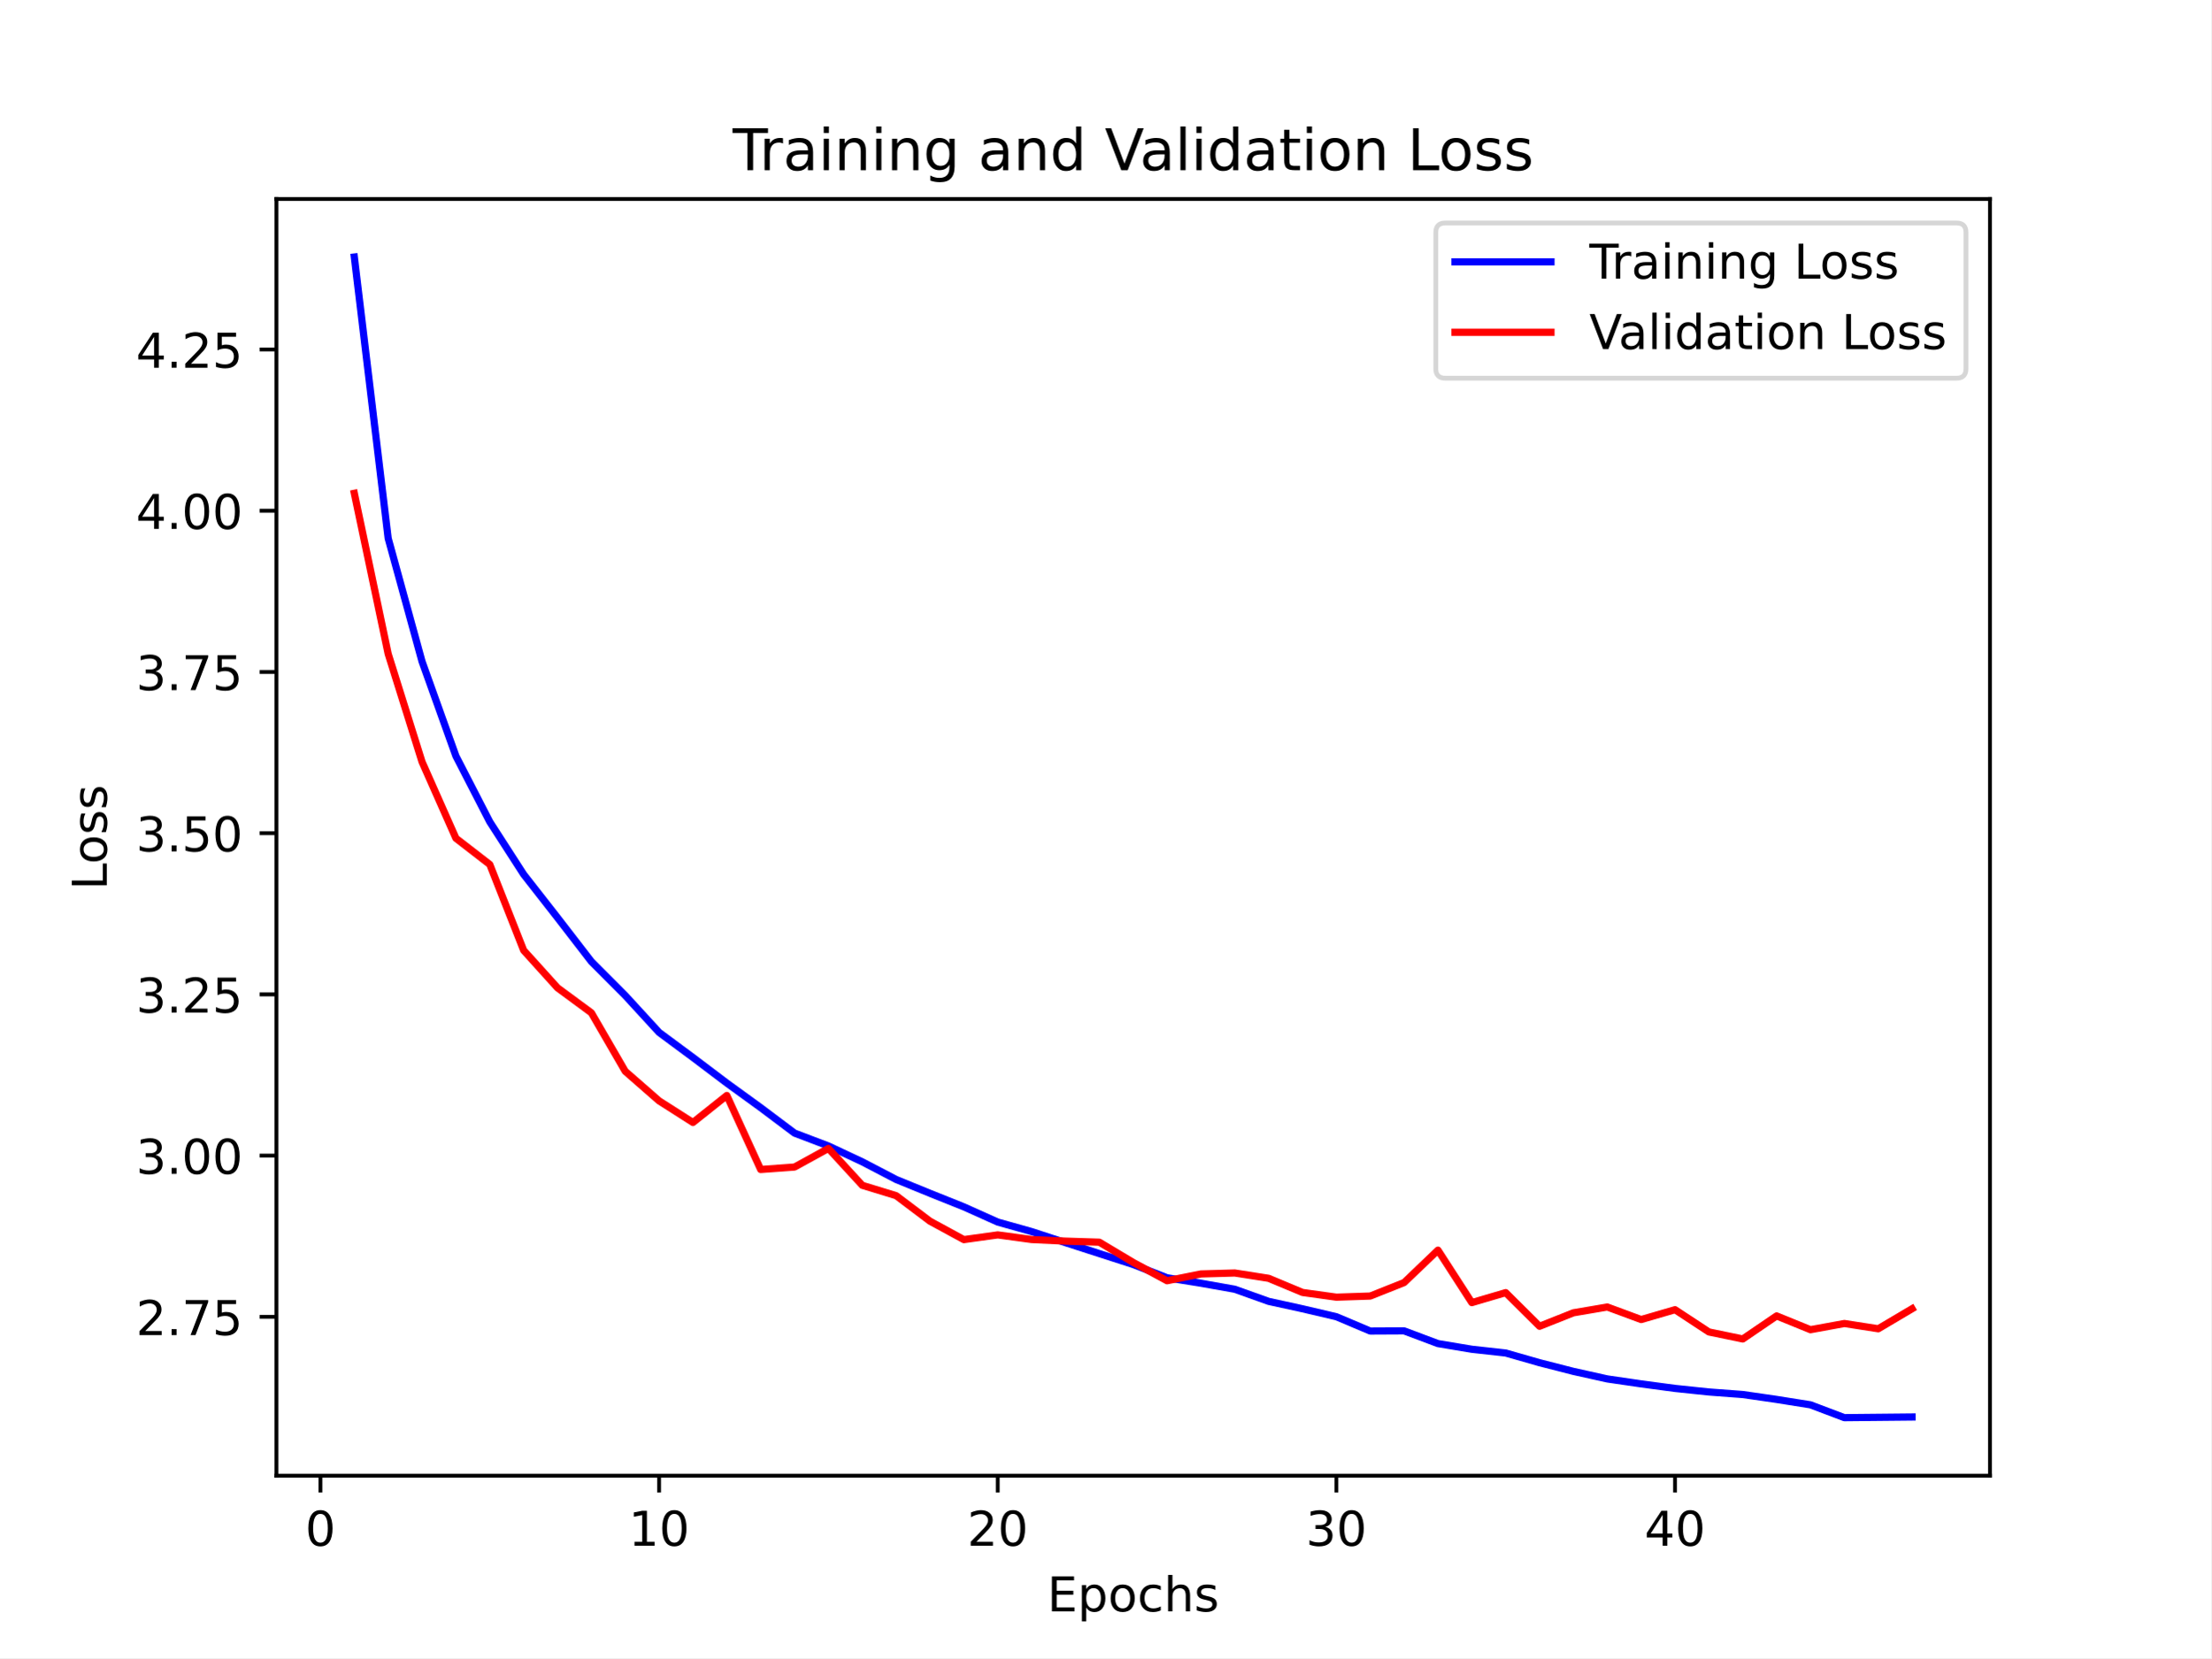
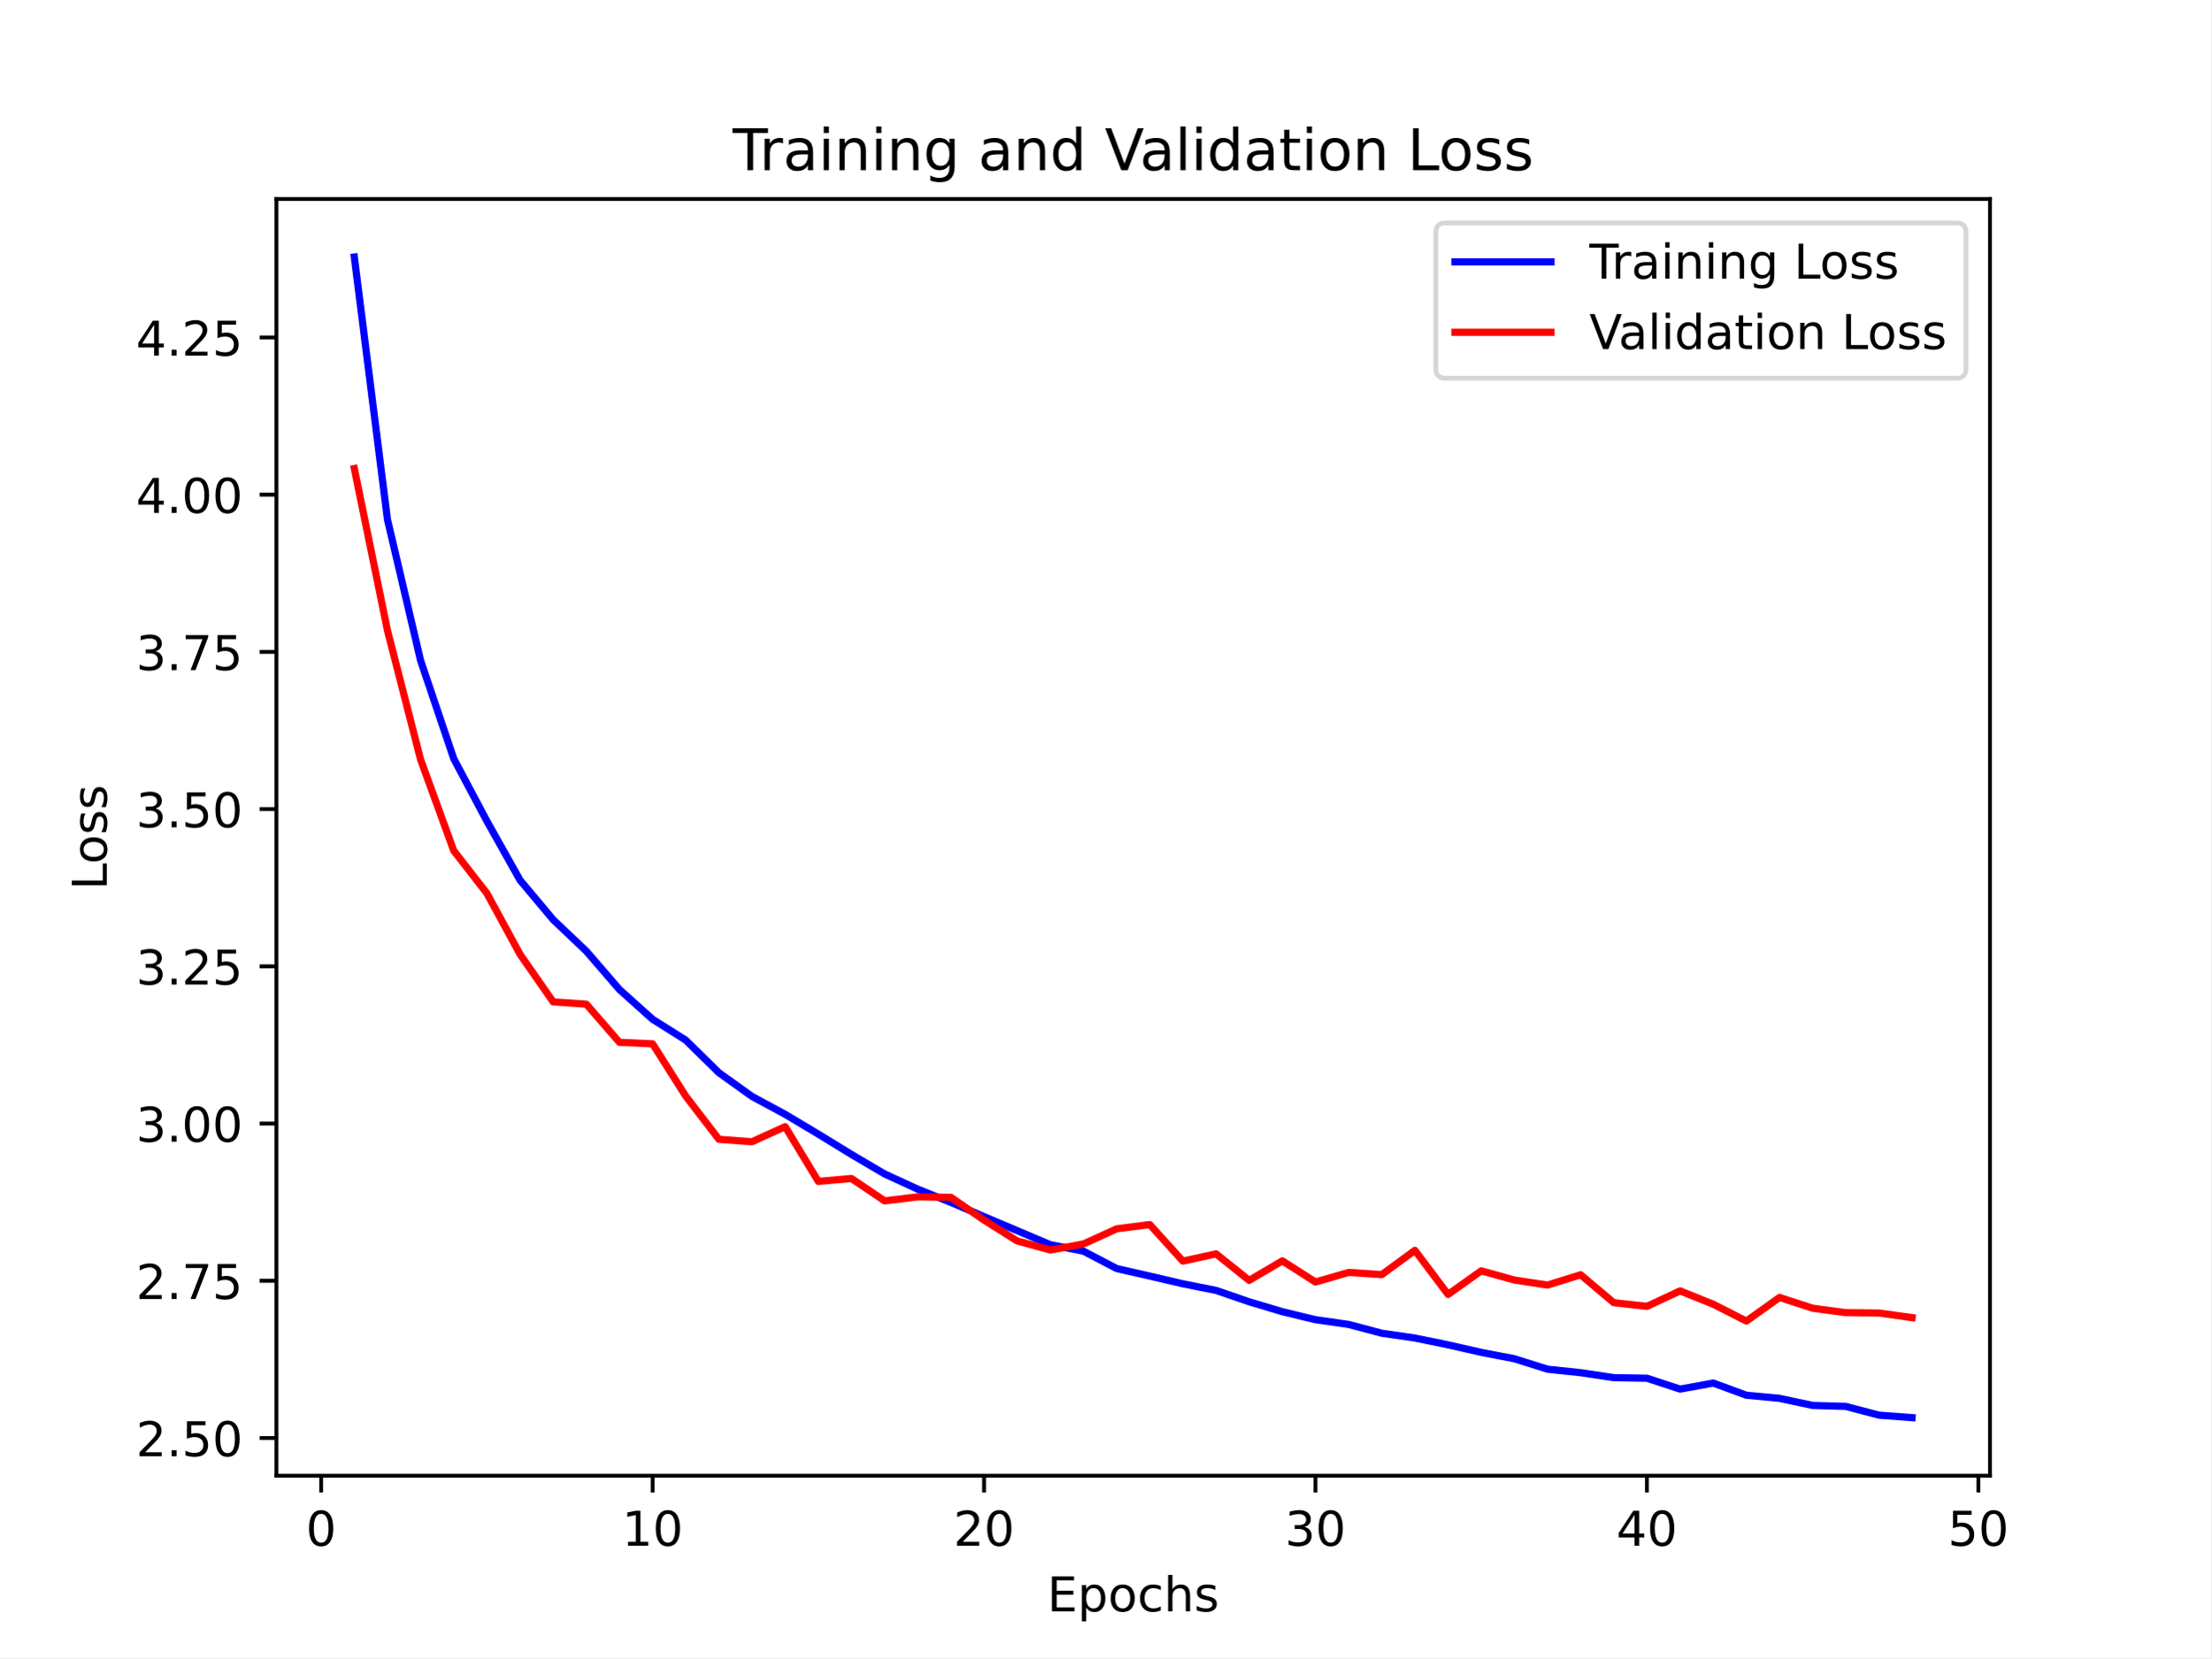
<svg xmlns="http://www.w3.org/2000/svg" xmlns:xlink="http://www.w3.org/1999/xlink" width="460.8pt" height="345.6pt" viewBox="0 0 460.8 345.6" version="1.1">
  <defs>
    <style type="text/css">*{stroke-linejoin: round; stroke-linecap: butt}</style>
  </defs>
  <g id="figure_1">
    <g id="patch_1">
      <path d="M 0 345.6  L 460.8 345.6  L 460.8 0  L 0 0  z " style="fill: #ffffff" />
    </g>
    <g id="axes_1">
      <g id="patch_2">
        <path d="M 57.6 307.584  L 414.72 307.584  L 414.72 41.472  L 57.6 41.472  z " style="fill: #ffffff" />
      </g>
      <g id="matplotlib.axis_1">
        <g id="xtick_1">
          <g id="line2d_1">
            <defs>
-               <path id="ma2f4d59354" d="M 0 0  L 0 3.5  " style="stroke: #000000; stroke-width: 0.8" />
+               <path id="m592bc072b8" d="M 0 0  L 0 3.5  " style="stroke: #000000; stroke-width: 0.8" />
            </defs>
            <g>
-               <use xlink:href="#ma2f4d59354" x="66.775" y="307.584" style="stroke: #000000; stroke-width: 0.8" />
+               <use xlink:href="#m592bc072b8" x="66.925" y="307.584" style="stroke: #000000; stroke-width: 0.8" />
            </g>
          </g>
          <g id="text_1">
-             <g transform="translate(63.59377 322.1824) scale(0.1 -0.1)">
+             <g transform="translate(63.74393 322.1824) scale(0.1 -0.1)">
              <defs>
                <path id="DejaVuSans-30" d="M 2034 4250  Q 1547 4250 1301 3770  Q 1056 3291 1056 2328  Q 1056 1369 1301 889  Q 1547 409 2034 409  Q 2525 409 2770 889  Q 3016 1369 3016 2328  Q 3016 3291 2770 3770  Q 2525 4250 2034 4250  z M 2034 4750  Q 2819 4750 3233 4129  Q 3647 3509 3647 2328  Q 3647 1150 3233 529  Q 2819 -91 2034 -91  Q 1250 -91 836 529  Q 422 1150 422 2328  Q 422 3509 836 4129  Q 1250 4750 2034 4750  z " transform="scale(0.015625)" />
              </defs>
              <use xlink:href="#DejaVuSans-30" />
            </g>
          </g>
        </g>
        <g id="xtick_2">
          <g id="line2d_2">
            <g>
-               <use xlink:href="#ma2f4d59354" x="137.352" y="307.584" style="stroke: #000000; stroke-width: 0.8" />
+               <use xlink:href="#m592bc072b8" x="136.001" y="307.584" style="stroke: #000000; stroke-width: 0.8" />
            </g>
          </g>
          <g id="text_2">
-             <g transform="translate(130.9896 322.1824) scale(0.1 -0.1)">
+             <g transform="translate(129.6381 322.1824) scale(0.1 -0.1)">
              <defs>
                <path id="DejaVuSans-31" d="M 794 531  L 1825 531  L 1825 4091  L 703 3866  L 703 4441  L 1819 4666  L 2450 4666  L 2450 531  L 3481 531  L 3481 0  L 794 0  L 794 531  z " transform="scale(0.015625)" />
              </defs>
              <use xlink:href="#DejaVuSans-31" />
              <use xlink:href="#DejaVuSans-30" x="63.623" />
            </g>
          </g>
        </g>
        <g id="xtick_3">
          <g id="line2d_3">
            <g>
-               <use xlink:href="#ma2f4d59354" x="207.929" y="307.584" style="stroke: #000000; stroke-width: 0.8" />
+               <use xlink:href="#m592bc072b8" x="205.076" y="307.584" style="stroke: #000000; stroke-width: 0.8" />
            </g>
          </g>
          <g id="text_3">
-             <g transform="translate(201.5667 322.1824) scale(0.1 -0.1)">
+             <g transform="translate(198.7136 322.1824) scale(0.1 -0.1)">
              <defs>
                <path id="DejaVuSans-32" d="M 1228 531  L 3431 531  L 3431 0  L 469 0  L 469 531  Q 828 903 1448 1529  Q 2069 2156 2228 2338  Q 2531 2678 2651 2914  Q 2772 3150 2772 3378  Q 2772 3750 2511 3984  Q 2250 4219 1831 4219  Q 1534 4219 1204 4116  Q 875 4013 500 3803  L 500 4441  Q 881 4594 1212 4672  Q 1544 4750 1819 4750  Q 2544 4750 2975 4387  Q 3406 4025 3406 3419  Q 3406 3131 3298 2873  Q 3191 2616 2906 2266  Q 2828 2175 2409 1742  Q 1991 1309 1228 531  z " transform="scale(0.015625)" />
              </defs>
              <use xlink:href="#DejaVuSans-32" />
              <use xlink:href="#DejaVuSans-30" x="63.623" />
            </g>
          </g>
        </g>
        <g id="xtick_4">
          <g id="line2d_4">
            <g>
-               <use xlink:href="#ma2f4d59354" x="278.506" y="307.584" style="stroke: #000000; stroke-width: 0.8" />
+               <use xlink:href="#m592bc072b8" x="274.151" y="307.584" style="stroke: #000000; stroke-width: 0.8" />
            </g>
          </g>
          <g id="text_4">
-             <g transform="translate(272.1437 322.1824) scale(0.1 -0.1)">
+             <g transform="translate(267.789 322.1824) scale(0.1 -0.1)">
              <defs>
                <path id="DejaVuSans-33" d="M 2597 2516  Q 3050 2419 3304 2112  Q 3559 1806 3559 1356  Q 3559 666 3084 287  Q 2609 -91 1734 -91  Q 1441 -91 1130 -33  Q 819 25 488 141  L 488 750  Q 750 597 1062 519  Q 1375 441 1716 441  Q 2309 441 2620 675  Q 2931 909 2931 1356  Q 2931 1769 2642 2001  Q 2353 2234 1838 2234  L 1294 2234  L 1294 2753  L 1863 2753  Q 2328 2753 2575 2939  Q 2822 3125 2822 3475  Q 2822 3834 2567 4026  Q 2313 4219 1838 4219  Q 1578 4219 1281 4162  Q 984 4106 628 3988  L 628 4550  Q 988 4650 1302 4700  Q 1616 4750 1894 4750  Q 2613 4750 3031 4423  Q 3450 4097 3450 3541  Q 3450 3153 3228 2886  Q 3006 2619 2597 2516  z " transform="scale(0.015625)" />
              </defs>
              <use xlink:href="#DejaVuSans-33" />
              <use xlink:href="#DejaVuSans-30" x="63.623" />
            </g>
          </g>
        </g>
        <g id="xtick_5">
          <g id="line2d_5">
            <g>
-               <use xlink:href="#ma2f4d59354" x="349.083" y="307.584" style="stroke: #000000; stroke-width: 0.8" />
+               <use xlink:href="#m592bc072b8" x="343.227" y="307.584" style="stroke: #000000; stroke-width: 0.8" />
            </g>
          </g>
          <g id="text_5">
-             <g transform="translate(342.7208 322.1824) scale(0.1 -0.1)">
+             <g transform="translate(336.8644 322.1824) scale(0.1 -0.1)">
              <defs>
                <path id="DejaVuSans-34" d="M 2419 4116  L 825 1625  L 2419 1625  L 2419 4116  z M 2253 4666  L 3047 4666  L 3047 1625  L 3713 1625  L 3713 1100  L 3047 1100  L 3047 0  L 2419 0  L 2419 1100  L 313 1100  L 313 1709  L 2253 4666  z " transform="scale(0.015625)" />
              </defs>
              <use xlink:href="#DejaVuSans-34" />
              <use xlink:href="#DejaVuSans-30" x="63.623" />
            </g>
          </g>
        </g>
-         <g id="text_6">
+         <g id="xtick_6">
+           <g id="line2d_6">
+             <g>
+               <use xlink:href="#m592bc072b8" x="412.302" y="307.584" style="stroke: #000000; stroke-width: 0.8" />
+             </g>
+           </g>
+           <g id="text_6">
+             <g transform="translate(405.9399 322.1824) scale(0.1 -0.1)">
+               <defs>
+                 <path id="DejaVuSans-35" d="M 691 4666  L 3169 4666  L 3169 4134  L 1269 4134  L 1269 2991  Q 1406 3038 1543 3061  Q 1681 3084 1819 3084  Q 2600 3084 3056 2656  Q 3513 2228 3513 1497  Q 3513 744 3044 326  Q 2575 -91 1722 -91  Q 1428 -91 1123 -41  Q 819 9 494 109  L 494 744  Q 775 591 1075 516  Q 1375 441 1709 441  Q 2250 441 2565 725  Q 2881 1009 2881 1497  Q 2881 1984 2565 2268  Q 2250 2553 1709 2553  Q 1456 2553 1204 2497  Q 953 2441 691 2322  L 691 4666  z " transform="scale(0.015625)" />
+               </defs>
+               <use xlink:href="#DejaVuSans-35" />
+               <use xlink:href="#DejaVuSans-30" x="63.623" />
+             </g>
+           </g>
+         </g>
+         <g id="text_7">
          <g transform="translate(218.2444 335.8606) scale(0.1 -0.1)">
            <defs>
              <path id="DejaVuSans-45" d="M 628 4666  L 3578 4666  L 3578 4134  L 1259 4134  L 1259 2753  L 3481 2753  L 3481 2222  L 1259 2222  L 1259 531  L 3634 531  L 3634 0  L 628 0  L 628 4666  z " transform="scale(0.015625)" />
              <path id="DejaVuSans-70" d="M 1159 525  L 1159 -1331  L 581 -1331  L 581 3500  L 1159 3500  L 1159 2969  Q 1341 3281 1617 3432  Q 1894 3584 2278 3584  Q 2916 3584 3314 3078  Q 3713 2572 3713 1747  Q 3713 922 3314 415  Q 2916 -91 2278 -91  Q 1894 -91 1617 61  Q 1341 213 1159 525  z M 3116 1747  Q 3116 2381 2855 2742  Q 2594 3103 2138 3103  Q 1681 3103 1420 2742  Q 1159 2381 1159 1747  Q 1159 1113 1420 752  Q 1681 391 2138 391  Q 2594 391 2855 752  Q 3116 1113 3116 1747  z " transform="scale(0.015625)" />
              <path id="DejaVuSans-6f" d="M 1959 3097  Q 1497 3097 1228 2736  Q 959 2375 959 1747  Q 959 1119 1226 758  Q 1494 397 1959 397  Q 2419 397 2687 759  Q 2956 1122 2956 1747  Q 2956 2369 2687 2733  Q 2419 3097 1959 3097  z M 1959 3584  Q 2709 3584 3137 3096  Q 3566 2609 3566 1747  Q 3566 888 3137 398  Q 2709 -91 1959 -91  Q 1206 -91 779 398  Q 353 888 353 1747  Q 353 2609 779 3096  Q 1206 3584 1959 3584  z " transform="scale(0.015625)" />
              <path id="DejaVuSans-63" d="M 3122 3366  L 3122 2828  Q 2878 2963 2633 3030  Q 2388 3097 2138 3097  Q 1578 3097 1268 2742  Q 959 2388 959 1747  Q 959 1106 1268 751  Q 1578 397 2138 397  Q 2388 397 2633 464  Q 2878 531 3122 666  L 3122 134  Q 2881 22 2623 -34  Q 2366 -91 2075 -91  Q 1284 -91 818 406  Q 353 903 353 1747  Q 353 2603 823 3093  Q 1294 3584 2113 3584  Q 2378 3584 2631 3529  Q 2884 3475 3122 3366  z " transform="scale(0.015625)" />
              <path id="DejaVuSans-68" d="M 3513 2113  L 3513 0  L 2938 0  L 2938 2094  Q 2938 2591 2744 2837  Q 2550 3084 2163 3084  Q 1697 3084 1428 2787  Q 1159 2491 1159 1978  L 1159 0  L 581 0  L 581 4863  L 1159 4863  L 1159 2956  Q 1366 3272 1645 3428  Q 1925 3584 2291 3584  Q 2894 3584 3203 3211  Q 3513 2838 3513 2113  z " transform="scale(0.015625)" />
              <path id="DejaVuSans-73" d="M 2834 3397  L 2834 2853  Q 2591 2978 2328 3040  Q 2066 3103 1784 3103  Q 1356 3103 1142 2972  Q 928 2841 928 2578  Q 928 2378 1081 2264  Q 1234 2150 1697 2047  L 1894 2003  Q 2506 1872 2764 1633  Q 3022 1394 3022 966  Q 3022 478 2636 193  Q 2250 -91 1575 -91  Q 1294 -91 989 -36  Q 684 19 347 128  L 347 722  Q 666 556 975 473  Q 1284 391 1588 391  Q 1994 391 2212 530  Q 2431 669 2431 922  Q 2431 1156 2273 1281  Q 2116 1406 1581 1522  L 1381 1569  Q 847 1681 609 1914  Q 372 2147 372 2553  Q 372 3047 722 3315  Q 1072 3584 1716 3584  Q 2034 3584 2315 3537  Q 2597 3491 2834 3397  z " transform="scale(0.015625)" />
            </defs>
            <use xlink:href="#DejaVuSans-45" />
            <use xlink:href="#DejaVuSans-70" x="63.184" />
            <use xlink:href="#DejaVuSans-6f" x="126.66" />
            <use xlink:href="#DejaVuSans-63" x="187.842" />
            <use xlink:href="#DejaVuSans-68" x="242.822" />
            <use xlink:href="#DejaVuSans-73" x="306.201" />
          </g>
        </g>
      </g>
      <g id="matplotlib.axis_2">
        <g id="ytick_1">
-           <g id="line2d_6">
+           <g id="line2d_7">
            <defs>
-               <path id="m8e734dcac0" d="M 0 0  L -3.5 0  " style="stroke: #000000; stroke-width: 0.8" />
+               <path id="m5f5de2d498" d="M 0 0  L -3.5 0  " style="stroke: #000000; stroke-width: 0.8" />
            </defs>
            <g>
-               <use xlink:href="#m8e734dcac0" x="57.6" y="274.474" style="stroke: #000000; stroke-width: 0.8" />
-             </g>
-           </g>
-           <g id="text_7">
-             <g transform="translate(28.33438 278.2737) scale(0.1 -0.1)">
+               <use xlink:href="#m5f5de2d498" x="57.6" y="299.728" style="stroke: #000000; stroke-width: 0.8" />
+             </g>
+           </g>
+           <g id="text_8">
+             <g transform="translate(28.33438 303.5274) scale(0.1 -0.1)">
              <defs>
                <path id="DejaVuSans-2e" d="M 684 794  L 1344 794  L 1344 0  L 684 0  L 684 794  z " transform="scale(0.015625)" />
+               </defs>
+               <use xlink:href="#DejaVuSans-32" />
+               <use xlink:href="#DejaVuSans-2e" x="63.623" />
+               <use xlink:href="#DejaVuSans-35" x="95.41" />
+               <use xlink:href="#DejaVuSans-30" x="159.033" />
+             </g>
+           </g>
+         </g>
+         <g id="ytick_2">
+           <g id="line2d_8">
+             <g>
+               <use xlink:href="#m5f5de2d498" x="57.6" y="266.956" style="stroke: #000000; stroke-width: 0.8" />
+             </g>
+           </g>
+           <g id="text_9">
+             <g transform="translate(28.33438 270.7554) scale(0.1 -0.1)">
+               <defs>
                <path id="DejaVuSans-37" d="M 525 4666  L 3525 4666  L 3525 4397  L 1831 0  L 1172 0  L 2766 4134  L 525 4134  L 525 4666  z " transform="scale(0.015625)" />
-                 <path id="DejaVuSans-35" d="M 691 4666  L 3169 4666  L 3169 4134  L 1269 4134  L 1269 2991  Q 1406 3038 1543 3061  Q 1681 3084 1819 3084  Q 2600 3084 3056 2656  Q 3513 2228 3513 1497  Q 3513 744 3044 326  Q 2575 -91 1722 -91  Q 1428 -91 1123 -41  Q 819 9 494 109  L 494 744  Q 775 591 1075 516  Q 1375 441 1709 441  Q 2250 441 2565 725  Q 2881 1009 2881 1497  Q 2881 1984 2565 2268  Q 2250 2553 1709 2553  Q 1456 2553 1204 2497  Q 953 2441 691 2322  L 691 4666  z " transform="scale(0.015625)" />
              </defs>
              <use xlink:href="#DejaVuSans-32" />
              <use xlink:href="#DejaVuSans-2e" x="63.623" />
              <use xlink:href="#DejaVuSans-37" x="95.41" />
              <use xlink:href="#DejaVuSans-35" x="159.033" />
            </g>
          </g>
        </g>
-         <g id="ytick_2">
-           <g id="line2d_7">
-             <g>
-               <use xlink:href="#m8e734dcac0" x="57.6" y="240.868" style="stroke: #000000; stroke-width: 0.8" />
-             </g>
-           </g>
-           <g id="text_8">
-             <g transform="translate(28.33438 244.6671) scale(0.1 -0.1)">
+         <g id="ytick_3">
+           <g id="line2d_9">
+             <g>
+               <use xlink:href="#m5f5de2d498" x="57.6" y="234.184" style="stroke: #000000; stroke-width: 0.8" />
+             </g>
+           </g>
+           <g id="text_10">
+             <g transform="translate(28.33438 237.9835) scale(0.1 -0.1)">
              <use xlink:href="#DejaVuSans-33" />
              <use xlink:href="#DejaVuSans-2e" x="63.623" />
              <use xlink:href="#DejaVuSans-30" x="95.41" />
              <use xlink:href="#DejaVuSans-30" x="159.033" />
            </g>
          </g>
        </g>
-         <g id="ytick_3">
-           <g id="line2d_8">
-             <g>
-               <use xlink:href="#m8e734dcac0" x="57.6" y="207.261" style="stroke: #000000; stroke-width: 0.8" />
-             </g>
-           </g>
-           <g id="text_9">
-             <g transform="translate(28.33438 211.0606) scale(0.1 -0.1)">
+         <g id="ytick_4">
+           <g id="line2d_10">
+             <g>
+               <use xlink:href="#m5f5de2d498" x="57.6" y="201.412" style="stroke: #000000; stroke-width: 0.8" />
+             </g>
+           </g>
+           <g id="text_11">
+             <g transform="translate(28.33438 205.2115) scale(0.1 -0.1)">
              <use xlink:href="#DejaVuSans-33" />
              <use xlink:href="#DejaVuSans-2e" x="63.623" />
              <use xlink:href="#DejaVuSans-32" x="95.41" />
              <use xlink:href="#DejaVuSans-35" x="159.033" />
            </g>
          </g>
        </g>
-         <g id="ytick_4">
-           <g id="line2d_9">
-             <g>
-               <use xlink:href="#m8e734dcac0" x="57.6" y="173.655" style="stroke: #000000; stroke-width: 0.8" />
-             </g>
-           </g>
-           <g id="text_10">
-             <g transform="translate(28.33438 177.454) scale(0.1 -0.1)">
+         <g id="ytick_5">
+           <g id="line2d_11">
+             <g>
+               <use xlink:href="#m5f5de2d498" x="57.6" y="168.64" style="stroke: #000000; stroke-width: 0.8" />
+             </g>
+           </g>
+           <g id="text_12">
+             <g transform="translate(28.33438 172.4396) scale(0.1 -0.1)">
              <use xlink:href="#DejaVuSans-33" />
              <use xlink:href="#DejaVuSans-2e" x="63.623" />
              <use xlink:href="#DejaVuSans-35" x="95.41" />
              <use xlink:href="#DejaVuSans-30" x="159.033" />
            </g>
          </g>
        </g>
-         <g id="ytick_5">
-           <g id="line2d_10">
-             <g>
-               <use xlink:href="#m8e734dcac0" x="57.6" y="140.048" style="stroke: #000000; stroke-width: 0.8" />
-             </g>
-           </g>
-           <g id="text_11">
-             <g transform="translate(28.33438 143.8474) scale(0.1 -0.1)">
+         <g id="ytick_6">
+           <g id="line2d_12">
+             <g>
+               <use xlink:href="#m5f5de2d498" x="57.6" y="135.868" style="stroke: #000000; stroke-width: 0.8" />
+             </g>
+           </g>
+           <g id="text_13">
+             <g transform="translate(28.33438 139.6677) scale(0.1 -0.1)">
              <use xlink:href="#DejaVuSans-33" />
              <use xlink:href="#DejaVuSans-2e" x="63.623" />
              <use xlink:href="#DejaVuSans-37" x="95.41" />
              <use xlink:href="#DejaVuSans-35" x="159.033" />
            </g>
          </g>
        </g>
-         <g id="ytick_6">
-           <g id="line2d_11">
-             <g>
-               <use xlink:href="#m8e734dcac0" x="57.6" y="106.442" style="stroke: #000000; stroke-width: 0.8" />
-             </g>
-           </g>
-           <g id="text_12">
-             <g transform="translate(28.33438 110.2409) scale(0.1 -0.1)">
+         <g id="ytick_7">
+           <g id="line2d_13">
+             <g>
+               <use xlink:href="#m5f5de2d498" x="57.6" y="103.097" style="stroke: #000000; stroke-width: 0.8" />
+             </g>
+           </g>
+           <g id="text_14">
+             <g transform="translate(28.33438 106.8957) scale(0.1 -0.1)">
              <use xlink:href="#DejaVuSans-34" />
              <use xlink:href="#DejaVuSans-2e" x="63.623" />
              <use xlink:href="#DejaVuSans-30" x="95.41" />
              <use xlink:href="#DejaVuSans-30" x="159.033" />
            </g>
          </g>
        </g>
-         <g id="ytick_7">
-           <g id="line2d_12">
-             <g>
-               <use xlink:href="#m8e734dcac0" x="57.6" y="72.835" style="stroke: #000000; stroke-width: 0.8" />
-             </g>
-           </g>
-           <g id="text_13">
-             <g transform="translate(28.33438 76.63429) scale(0.1 -0.1)">
+         <g id="ytick_8">
+           <g id="line2d_14">
+             <g>
+               <use xlink:href="#m5f5de2d498" x="57.6" y="70.325" style="stroke: #000000; stroke-width: 0.8" />
+             </g>
+           </g>
+           <g id="text_15">
+             <g transform="translate(28.33438 74.12379) scale(0.1 -0.1)">
              <use xlink:href="#DejaVuSans-34" />
              <use xlink:href="#DejaVuSans-2e" x="63.623" />
              <use xlink:href="#DejaVuSans-32" x="95.41" />
              <use xlink:href="#DejaVuSans-35" x="159.033" />
            </g>
          </g>
        </g>
-         <g id="text_14">
+         <g id="text_16">
          <g transform="translate(22.25469 185.4952) rotate(-90) scale(0.1 -0.1)">
            <defs>
              <path id="DejaVuSans-4c" d="M 628 4666  L 1259 4666  L 1259 531  L 3531 531  L 3531 0  L 628 0  L 628 4666  z " transform="scale(0.015625)" />
            </defs>
            <use xlink:href="#DejaVuSans-4c" />
            <use xlink:href="#DejaVuSans-6f" x="53.963" />
            <use xlink:href="#DejaVuSans-73" x="115.145" />
            <use xlink:href="#DejaVuSans-73" x="167.244" />
          </g>
        </g>
      </g>
-       <g id="line2d_13">
-         <path d="M 73.833 53.568  L 80.89 112.194  L 87.948 137.878  L 95.006 157.584  L 102.064 171.292  L 109.121 182.242  L 116.179 191.269  L 123.237 200.419  L 130.294 207.495  L 137.352 215.187  L 144.41 220.416  L 151.468 225.752  L 158.525 230.873  L 165.583 236.176  L 172.641 238.858  L 179.698 242.164  L 186.756 245.843  L 193.814 248.727  L 200.871 251.554  L 207.929 254.721  L 214.987 256.702  L 222.045 259.013  L 229.102 261.292  L 236.16 263.568  L 243.218 266.334  L 250.275 267.47  L 257.333 268.725  L 264.391 271.249  L 271.449 272.795  L 278.506 274.452  L 285.564 277.436  L 292.622 277.401  L 299.679 280.052  L 306.737 281.232  L 313.795 282.015  L 320.852 284.038  L 327.91 285.845  L 334.968 287.415  L 342.026 288.449  L 349.083 289.396  L 356.141 290.136  L 363.199 290.664  L 370.256 291.689  L 377.314 292.816  L 384.372 295.488  L 391.43 295.418  L 398.487 295.348  " clip-path="url(#p9760caf624)" style="fill: none; stroke: #0000ff; stroke-width: 1.5; stroke-linecap: square" />
-       </g>
-       <g id="line2d_14">
-         <path d="M 73.833 102.818  L 80.89 136.279  L 87.948 158.795  L 95.006 174.716  L 102.064 180.179  L 109.121 198.077  L 116.179 205.895  L 123.237 211.101  L 130.294 223.289  L 137.352 229.458  L 144.41 233.961  L 151.468 228.337  L 158.525 243.766  L 165.583 243.252  L 172.641 239.371  L 179.698 247.058  L 186.756 249.215  L 193.814 254.543  L 200.871 258.38  L 207.929 257.396  L 214.987 258.358  L 222.045 258.693  L 229.102 258.918  L 236.16 263.135  L 243.218 266.95  L 250.275 265.537  L 257.333 265.335  L 264.391 266.445  L 271.449 269.392  L 278.506 270.378  L 285.564 270.14  L 292.622 267.333  L 299.679 260.575  L 306.737 271.508  L 313.795 269.427  L 320.852 276.437  L 327.91 273.632  L 334.968 272.425  L 342.026 275.038  L 349.083 272.985  L 356.141 277.623  L 363.199 279.09  L 370.256 274.281  L 377.314 277.159  L 384.372 275.86  L 391.43 276.965  L 398.487 272.785  " clip-path="url(#p9760caf624)" style="fill: none; stroke: #ff0000; stroke-width: 1.5; stroke-linecap: square" />
+       <g id="line2d_15">
+         <path d="M 73.833 53.568  L 80.74 108.282  L 87.648 137.683  L 94.555 158.135  L 101.463 171.147  L 108.37 183.445  L 115.278 191.692  L 122.186 198.252  L 129.093 206.255  L 136.001 212.451  L 142.908 216.803  L 149.816 223.59  L 156.723 228.541  L 163.631 232.263  L 170.538 236.391  L 177.446 240.627  L 184.353 244.689  L 191.261 247.868  L 198.169 250.628  L 205.076 253.583  L 211.984 256.509  L 218.891 259.444  L 225.799 260.789  L 232.706 264.406  L 239.614 265.98  L 246.521 267.592  L 253.429 268.966  L 260.336 271.342  L 267.244 273.405  L 274.151 275.074  L 281.059 276.057  L 287.967 277.892  L 294.874 278.891  L 301.782 280.308  L 308.689 281.881  L 315.597 283.211  L 322.504 285.382  L 329.412 286.118  L 336.319 287.147  L 343.227 287.268  L 350.134 289.536  L 357.042 288.276  L 363.95 290.816  L 370.857 291.467  L 377.765 292.943  L 384.672 293.148  L 391.58 294.967  L 398.487 295.488  " clip-path="url(#p984e0b5a69)" style="fill: none; stroke: #0000ff; stroke-width: 1.5; stroke-linecap: square" />
+       </g>
+       <g id="line2d_16">
+         <path d="M 73.833 97.66  L 80.74 131.391  L 87.648 158.322  L 94.555 177.311  L 101.463 186.194  L 108.37 198.903  L 115.278 208.827  L 122.186 209.295  L 129.093 217.261  L 136.001 217.568  L 142.908 228.476  L 149.816 237.468  L 156.723 237.972  L 163.631 234.834  L 170.538 246.244  L 177.446 245.634  L 184.353 250.307  L 191.261 249.466  L 198.169 249.564  L 205.076 254.309  L 211.984 258.657  L 218.891 260.543  L 225.799 259.285  L 232.706 256.136  L 239.614 255.237  L 246.521 262.866  L 253.429 261.345  L 260.336 266.87  L 267.244 262.804  L 274.151 267.219  L 281.059 265.22  L 287.967 265.676  L 294.874 260.615  L 301.782 269.802  L 308.689 264.887  L 315.597 266.801  L 322.504 267.855  L 329.412 265.705  L 336.319 271.528  L 343.227 272.292  L 350.134 269.065  L 357.042 271.843  L 363.95 275.358  L 370.857 270.435  L 377.765 272.676  L 384.672 273.602  L 391.58 273.678  L 398.487 274.642  " clip-path="url(#p984e0b5a69)" style="fill: none; stroke: #ff0000; stroke-width: 1.5; stroke-linecap: square" />
      </g>
      <g id="patch_3">
        <path d="M 57.6 307.584  L 57.6 41.472  " style="fill: none; stroke: #000000; stroke-width: 0.8; stroke-linejoin: miter; stroke-linecap: square" />
      </g>
      <g id="patch_4">
        <path d="M 414.72 307.584  L 414.72 41.472  " style="fill: none; stroke: #000000; stroke-width: 0.8; stroke-linejoin: miter; stroke-linecap: square" />
      </g>
      <g id="patch_5">
        <path d="M 57.6 307.584  L 414.72 307.584  " style="fill: none; stroke: #000000; stroke-width: 0.8; stroke-linejoin: miter; stroke-linecap: square" />
      </g>
      <g id="patch_6">
        <path d="M 57.6 41.472  L 414.72 41.472  " style="fill: none; stroke: #000000; stroke-width: 0.8; stroke-linejoin: miter; stroke-linecap: square" />
      </g>
-       <g id="text_15">
+       <g id="text_17">
        <g transform="translate(152.6906 35.472) scale(0.12 -0.12)">
          <defs>
            <path id="DejaVuSans-54" d="M -19 4666  L 3928 4666  L 3928 4134  L 2272 4134  L 2272 0  L 1638 0  L 1638 4134  L -19 4134  L -19 4666  z " transform="scale(0.015625)" />
            <path id="DejaVuSans-72" d="M 2631 2963  Q 2534 3019 2420 3045  Q 2306 3072 2169 3072  Q 1681 3072 1420 2755  Q 1159 2438 1159 1844  L 1159 0  L 581 0  L 581 3500  L 1159 3500  L 1159 2956  Q 1341 3275 1631 3429  Q 1922 3584 2338 3584  Q 2397 3584 2469 3576  Q 2541 3569 2628 3553  L 2631 2963  z " transform="scale(0.015625)" />
            <path id="DejaVuSans-61" d="M 2194 1759  Q 1497 1759 1228 1600  Q 959 1441 959 1056  Q 959 750 1161 570  Q 1363 391 1709 391  Q 2188 391 2477 730  Q 2766 1069 2766 1631  L 2766 1759  L 2194 1759  z M 3341 1997  L 3341 0  L 2766 0  L 2766 531  Q 2569 213 2275 61  Q 1981 -91 1556 -91  Q 1019 -91 701 211  Q 384 513 384 1019  Q 384 1609 779 1909  Q 1175 2209 1959 2209  L 2766 2209  L 2766 2266  Q 2766 2663 2505 2880  Q 2244 3097 1772 3097  Q 1472 3097 1187 3025  Q 903 2953 641 2809  L 641 3341  Q 956 3463 1253 3523  Q 1550 3584 1831 3584  Q 2591 3584 2966 3190  Q 3341 2797 3341 1997  z " transform="scale(0.015625)" />
            <path id="DejaVuSans-69" d="M 603 3500  L 1178 3500  L 1178 0  L 603 0  L 603 3500  z M 603 4863  L 1178 4863  L 1178 4134  L 603 4134  L 603 4863  z " transform="scale(0.015625)" />
            <path id="DejaVuSans-6e" d="M 3513 2113  L 3513 0  L 2938 0  L 2938 2094  Q 2938 2591 2744 2837  Q 2550 3084 2163 3084  Q 1697 3084 1428 2787  Q 1159 2491 1159 1978  L 1159 0  L 581 0  L 581 3500  L 1159 3500  L 1159 2956  Q 1366 3272 1645 3428  Q 1925 3584 2291 3584  Q 2894 3584 3203 3211  Q 3513 2838 3513 2113  z " transform="scale(0.015625)" />
            <path id="DejaVuSans-67" d="M 2906 1791  Q 2906 2416 2648 2759  Q 2391 3103 1925 3103  Q 1463 3103 1205 2759  Q 947 2416 947 1791  Q 947 1169 1205 825  Q 1463 481 1925 481  Q 2391 481 2648 825  Q 2906 1169 2906 1791  z M 3481 434  Q 3481 -459 3084 -895  Q 2688 -1331 1869 -1331  Q 1566 -1331 1297 -1286  Q 1028 -1241 775 -1147  L 775 -588  Q 1028 -725 1275 -790  Q 1522 -856 1778 -856  Q 2344 -856 2625 -561  Q 2906 -266 2906 331  L 2906 616  Q 2728 306 2450 153  Q 2172 0 1784 0  Q 1141 0 747 490  Q 353 981 353 1791  Q 353 2603 747 3093  Q 1141 3584 1784 3584  Q 2172 3584 2450 3431  Q 2728 3278 2906 2969  L 2906 3500  L 3481 3500  L 3481 434  z " transform="scale(0.015625)" />
            <path id="DejaVuSans-20" transform="scale(0.015625)" />
            <path id="DejaVuSans-64" d="M 2906 2969  L 2906 4863  L 3481 4863  L 3481 0  L 2906 0  L 2906 525  Q 2725 213 2448 61  Q 2172 -91 1784 -91  Q 1150 -91 751 415  Q 353 922 353 1747  Q 353 2572 751 3078  Q 1150 3584 1784 3584  Q 2172 3584 2448 3432  Q 2725 3281 2906 2969  z M 947 1747  Q 947 1113 1208 752  Q 1469 391 1925 391  Q 2381 391 2643 752  Q 2906 1113 2906 1747  Q 2906 2381 2643 2742  Q 2381 3103 1925 3103  Q 1469 3103 1208 2742  Q 947 2381 947 1747  z " transform="scale(0.015625)" />
            <path id="DejaVuSans-56" d="M 1831 0  L 50 4666  L 709 4666  L 2188 738  L 3669 4666  L 4325 4666  L 2547 0  L 1831 0  z " transform="scale(0.015625)" />
            <path id="DejaVuSans-6c" d="M 603 4863  L 1178 4863  L 1178 0  L 603 0  L 603 4863  z " transform="scale(0.015625)" />
            <path id="DejaVuSans-74" d="M 1172 4494  L 1172 3500  L 2356 3500  L 2356 3053  L 1172 3053  L 1172 1153  Q 1172 725 1289 603  Q 1406 481 1766 481  L 2356 481  L 2356 0  L 1766 0  Q 1100 0 847 248  Q 594 497 594 1153  L 594 3053  L 172 3053  L 172 3500  L 594 3500  L 594 4494  L 1172 4494  z " transform="scale(0.015625)" />
          </defs>
          <use xlink:href="#DejaVuSans-54" />
          <use xlink:href="#DejaVuSans-72" x="46.334" />
          <use xlink:href="#DejaVuSans-61" x="87.447" />
          <use xlink:href="#DejaVuSans-69" x="148.727" />
          <use xlink:href="#DejaVuSans-6e" x="176.51" />
          <use xlink:href="#DejaVuSans-69" x="239.889" />
          <use xlink:href="#DejaVuSans-6e" x="267.672" />
          <use xlink:href="#DejaVuSans-67" x="331.051" />
          <use xlink:href="#DejaVuSans-20" x="394.527" />
          <use xlink:href="#DejaVuSans-61" x="426.314" />
          <use xlink:href="#DejaVuSans-6e" x="487.594" />
          <use xlink:href="#DejaVuSans-64" x="550.973" />
          <use xlink:href="#DejaVuSans-20" x="614.449" />
          <use xlink:href="#DejaVuSans-56" x="646.236" />
          <use xlink:href="#DejaVuSans-61" x="706.895" />
          <use xlink:href="#DejaVuSans-6c" x="768.174" />
          <use xlink:href="#DejaVuSans-69" x="795.957" />
          <use xlink:href="#DejaVuSans-64" x="823.74" />
          <use xlink:href="#DejaVuSans-61" x="887.217" />
          <use xlink:href="#DejaVuSans-74" x="948.496" />
          <use xlink:href="#DejaVuSans-69" x="987.705" />
          <use xlink:href="#DejaVuSans-6f" x="1015.488" />
          <use xlink:href="#DejaVuSans-6e" x="1076.67" />
          <use xlink:href="#DejaVuSans-20" x="1140.049" />
          <use xlink:href="#DejaVuSans-4c" x="1171.836" />
          <use xlink:href="#DejaVuSans-6f" x="1225.799" />
          <use xlink:href="#DejaVuSans-73" x="1286.98" />
          <use xlink:href="#DejaVuSans-73" x="1339.08" />
        </g>
      </g>
      <g id="legend_1">
        <g id="patch_7">
          <path d="M 301.226 78.828  L 407.72 78.828  Q 409.72 78.828 409.72 76.828  L 409.72 48.472  Q 409.72 46.472 407.72 46.472  L 301.226 46.472  Q 299.226 46.472 299.226 48.472  L 299.226 76.828  Q 299.226 78.828 301.226 78.828  z " style="fill: #ffffff; opacity: 0.8; stroke: #cccccc; stroke-linejoin: miter" />
        </g>
-         <g id="line2d_15">
+         <g id="line2d_17">
          <path d="M 303.226 54.57  L 313.226 54.57  L 323.226 54.57  " style="fill: none; stroke: #0000ff; stroke-width: 1.5; stroke-linecap: square" />
        </g>
-         <g id="text_16">
+         <g id="text_18">
          <g transform="translate(331.2262 58.07044) scale(0.1 -0.1)">
            <use xlink:href="#DejaVuSans-54" />
            <use xlink:href="#DejaVuSans-72" x="46.334" />
            <use xlink:href="#DejaVuSans-61" x="87.447" />
            <use xlink:href="#DejaVuSans-69" x="148.727" />
            <use xlink:href="#DejaVuSans-6e" x="176.51" />
            <use xlink:href="#DejaVuSans-69" x="239.889" />
            <use xlink:href="#DejaVuSans-6e" x="267.672" />
            <use xlink:href="#DejaVuSans-67" x="331.051" />
            <use xlink:href="#DejaVuSans-20" x="394.527" />
            <use xlink:href="#DejaVuSans-4c" x="426.314" />
            <use xlink:href="#DejaVuSans-6f" x="480.277" />
            <use xlink:href="#DejaVuSans-73" x="541.459" />
            <use xlink:href="#DejaVuSans-73" x="593.559" />
          </g>
        </g>
-         <g id="line2d_16">
+         <g id="line2d_18">
          <path d="M 303.226 69.249  L 313.226 69.249  L 323.226 69.249  " style="fill: none; stroke: #ff0000; stroke-width: 1.5; stroke-linecap: square" />
        </g>
-         <g id="text_17">
+         <g id="text_19">
          <g transform="translate(331.2262 72.74856) scale(0.1 -0.1)">
            <use xlink:href="#DejaVuSans-56" />
            <use xlink:href="#DejaVuSans-61" x="60.658" />
            <use xlink:href="#DejaVuSans-6c" x="121.938" />
            <use xlink:href="#DejaVuSans-69" x="149.721" />
            <use xlink:href="#DejaVuSans-64" x="177.504" />
            <use xlink:href="#DejaVuSans-61" x="240.98" />
            <use xlink:href="#DejaVuSans-74" x="302.26" />
            <use xlink:href="#DejaVuSans-69" x="341.469" />
            <use xlink:href="#DejaVuSans-6f" x="369.252" />
            <use xlink:href="#DejaVuSans-6e" x="430.434" />
            <use xlink:href="#DejaVuSans-20" x="493.812" />
            <use xlink:href="#DejaVuSans-4c" x="525.6" />
            <use xlink:href="#DejaVuSans-6f" x="579.562" />
            <use xlink:href="#DejaVuSans-73" x="640.744" />
            <use xlink:href="#DejaVuSans-73" x="692.844" />
          </g>
        </g>
      </g>
    </g>
  </g>
  <defs>
-     <clipPath id="p9760caf624">
+     <clipPath id="p984e0b5a69">
      <rect x="57.6" y="41.472" width="357.12" height="266.112" />
    </clipPath>
  </defs>
</svg>
